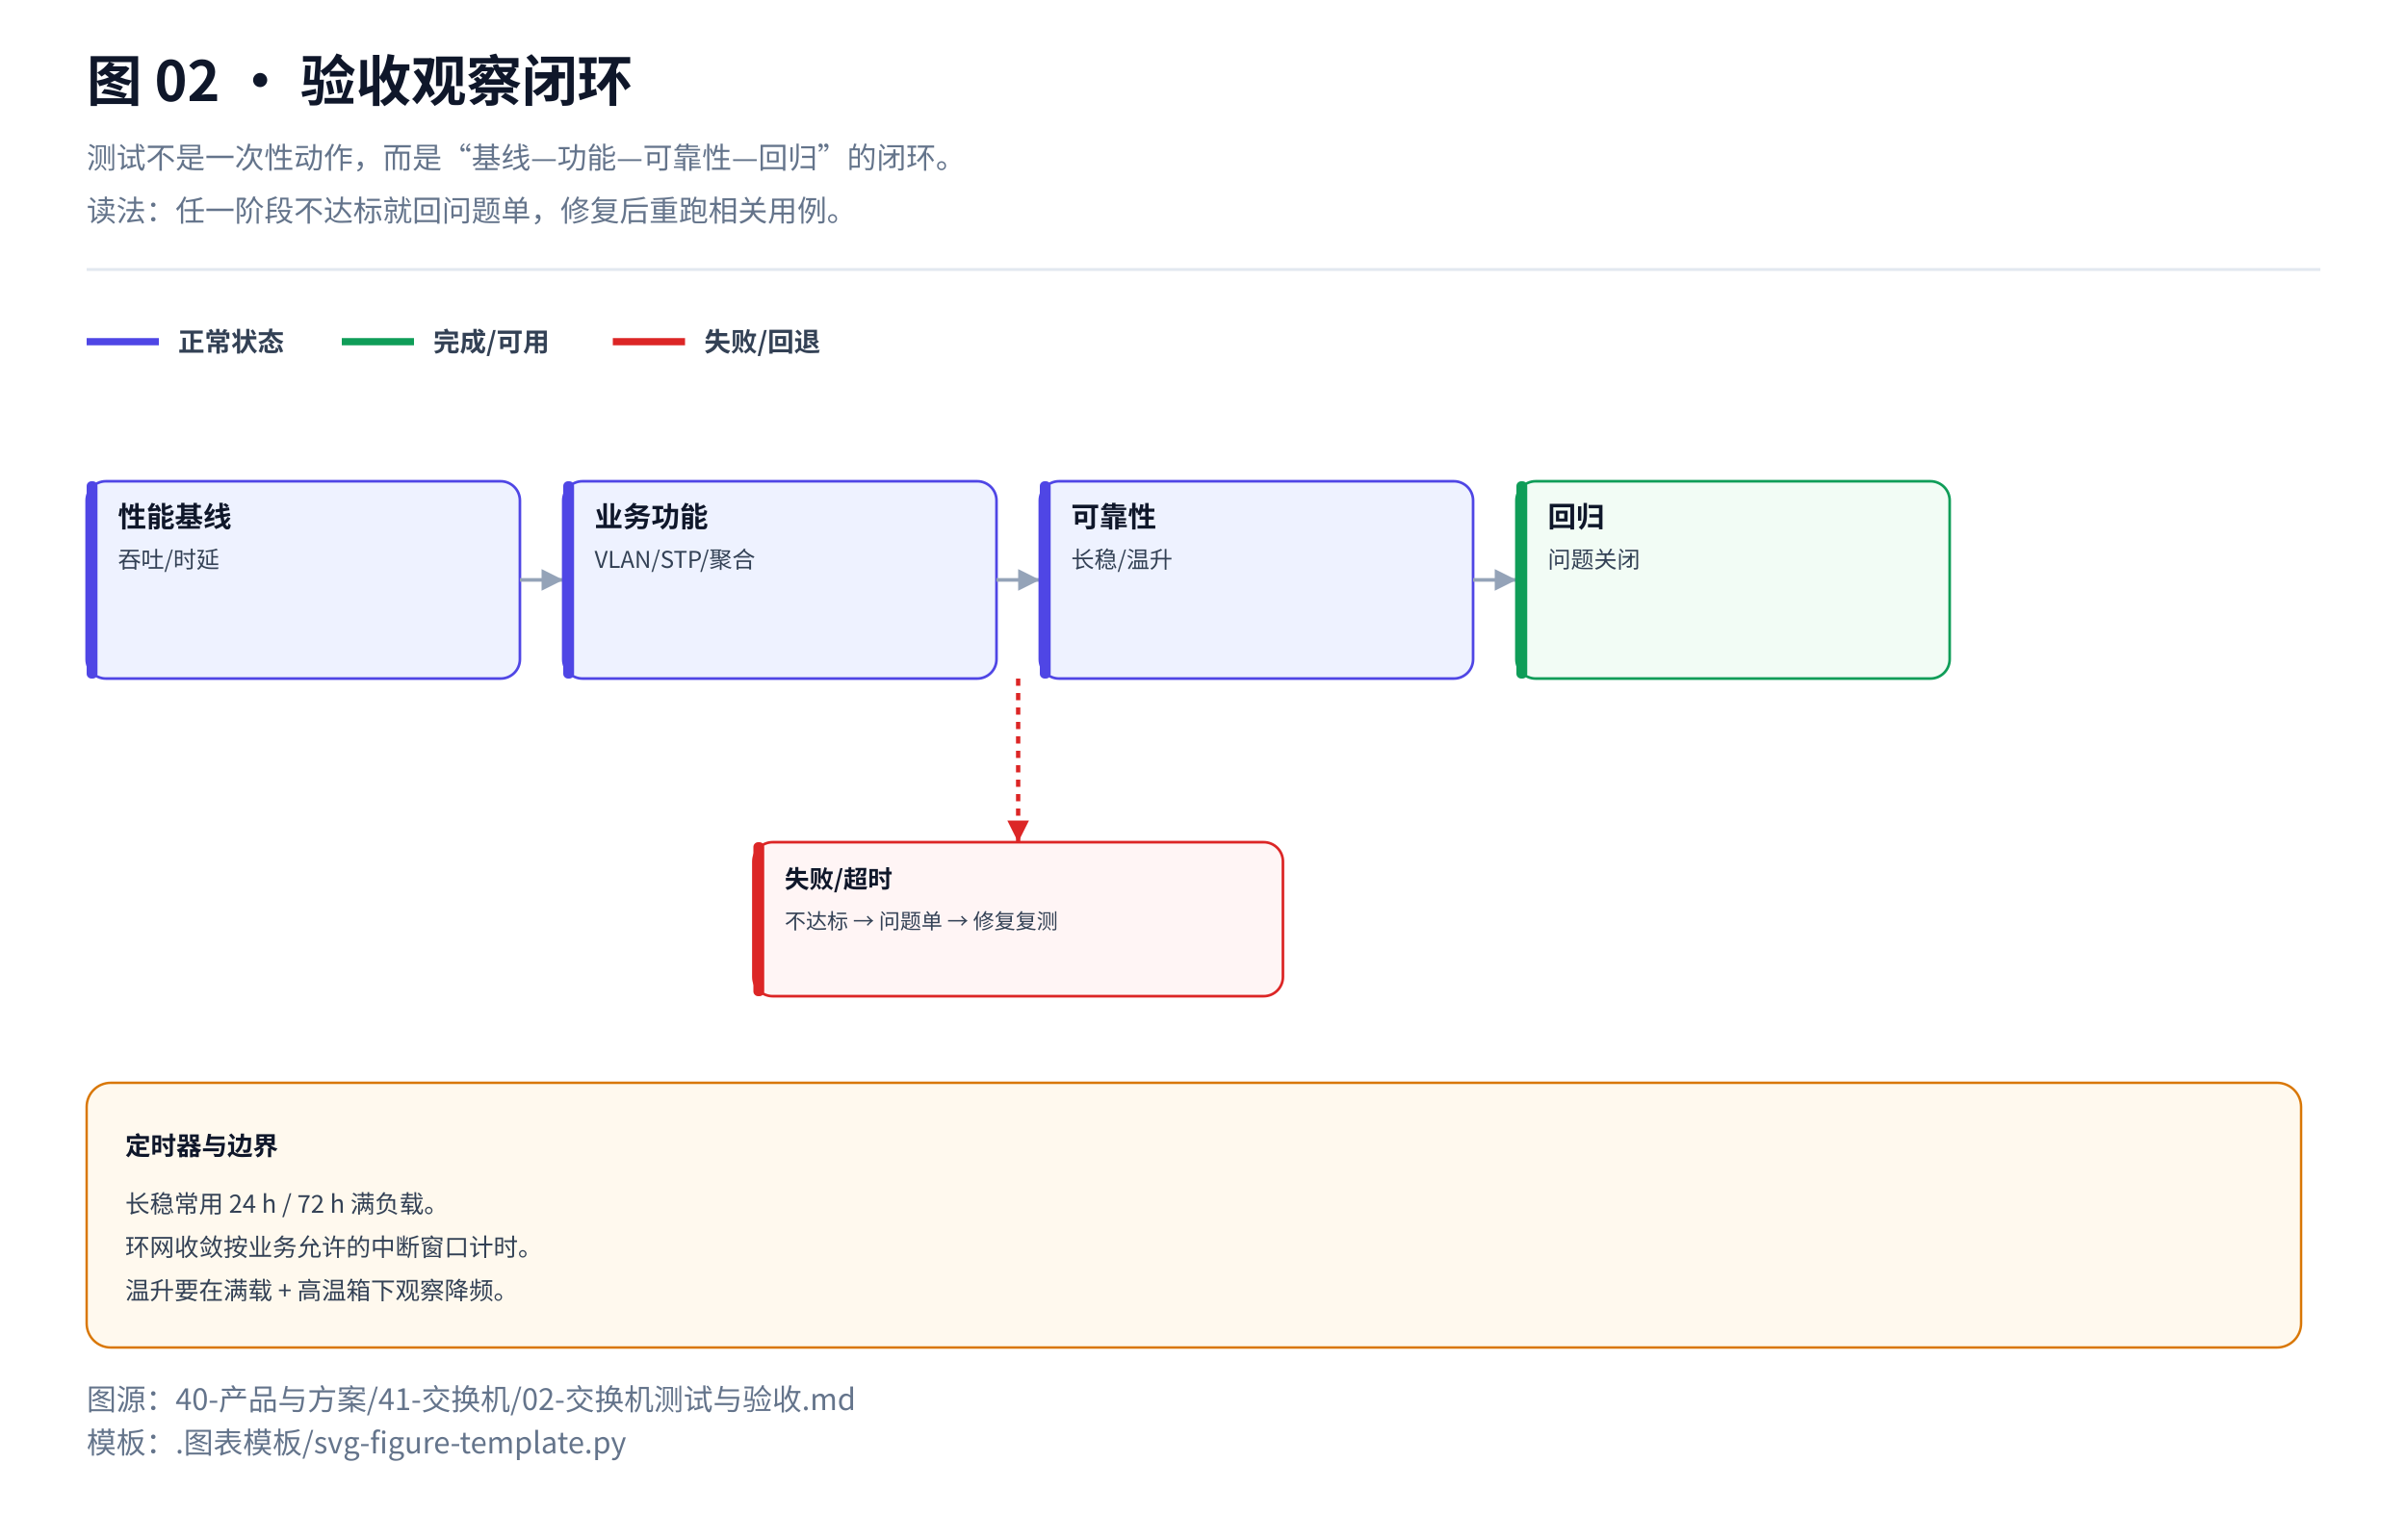
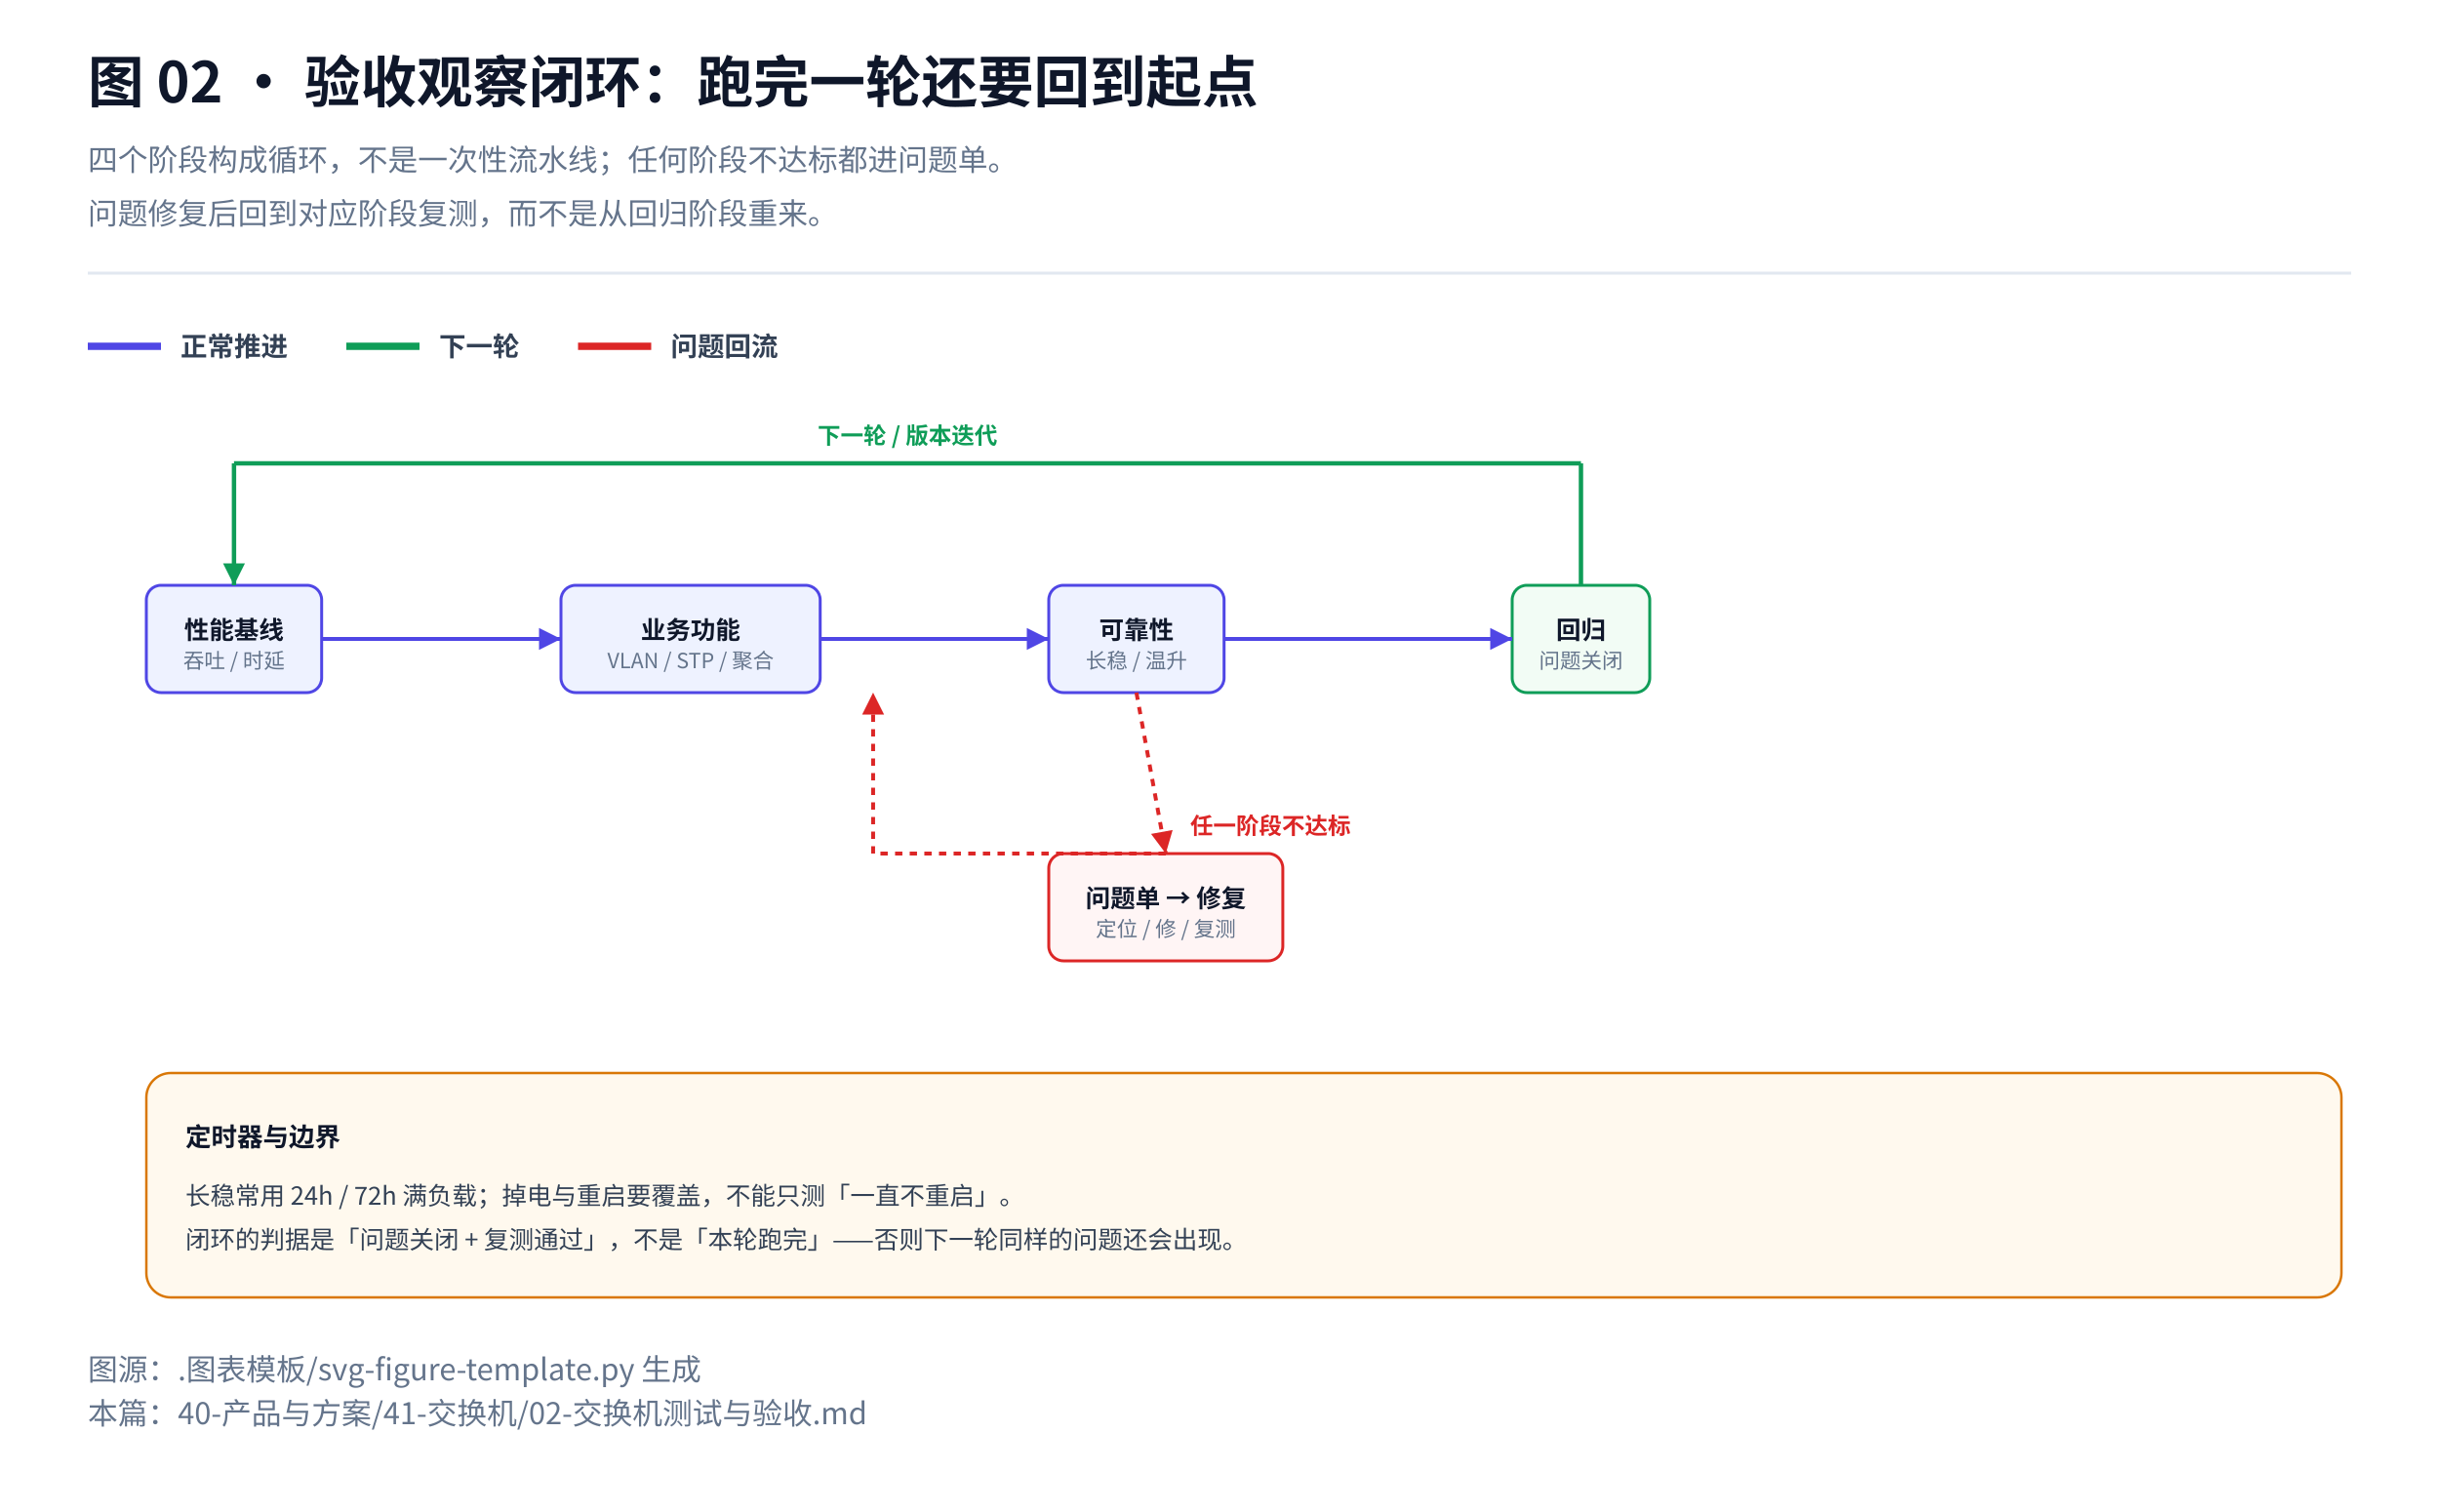
- <svg xmlns="http://www.w3.org/2000/svg" width="1000" height="640" viewBox="0 0 1000 640" font-family="'Noto Sans CJK SC','Source Han Sans SC','WenQuanYi Micro Hei',sans-serif">
-   <rect width="1000" height="640" fill="#ffffff" />
+ <svg xmlns="http://www.w3.org/2000/svg" width="1000" height="620" viewBox="0 0 1000 620" font-family="'Noto Sans CJK SC','Source Han Sans SC','WenQuanYi Micro Hei',sans-serif">
+   <rect width="1000" height="620" fill="#ffffff" />
  <line x1="36" y1="112" x2="964" y2="112" stroke="#e2e8f0" stroke-width="1.2" />
-   <text x="36" y="42" font-size="23" fill="#0f172a" xml:space="preserve" font-weight="700">图 02 · 验收观察闭环</text>
-   <text x="36" y="70" font-size="12.3" fill="#64748b" xml:space="preserve">测试不是一次性动作，而是“基线—功能—可靠性—回归”的闭环。</text>
-   <text x="36" y="92" font-size="12.3" fill="#64748b" xml:space="preserve">读法：任一阶段不达标就回问题单，修复后重跑相关用例。</text>
+   <text x="36" y="42" font-size="23" fill="#0f172a" xml:space="preserve" font-weight="700">图 02 · 验收观察闭环：跑完一轮还要回到起点</text>
+   <text x="36" y="70" font-size="12.3" fill="#64748b" xml:space="preserve">四个阶段构成循环，不是一次性流水线；任何阶段不达标都进问题单。</text>
+   <text x="36" y="92" font-size="12.3" fill="#64748b" xml:space="preserve">问题修复后回到对应阶段复测，而不是从回归阶段重来。</text>
  <line x1="36" y1="142" x2="66" y2="142" stroke="#4f46e5" stroke-width="3" />
-   <text x="74" y="146" font-size="11" fill="#334155" xml:space="preserve" font-weight="600">正常状态</text>
+   <text x="74" y="146" font-size="11" fill="#334155" xml:space="preserve" font-weight="600">正常推进</text>
  <line x1="142" y1="142" x2="172" y2="142" stroke="#0f9d58" stroke-width="3" />
-   <text x="180" y="146" font-size="11" fill="#334155" xml:space="preserve" font-weight="600">完成/可用</text>
-   <line x1="254.6" y1="142" x2="284.6" y2="142" stroke="#dc2626" stroke-width="3" />
-   <text x="292.6" y="146" font-size="11" fill="#334155" xml:space="preserve" font-weight="600">失败/回退</text>
-   <rect x="36" y="200" width="180" height="82" fill="#eef2ff" rx="8" stroke="#4f46e5" stroke-width="1.1" />
-   <rect x="36" y="200" width="4.5" height="82" fill="#4f46e5" rx="2" />
-   <text x="49" y="219" font-size="11.8" fill="#0f172a" xml:space="preserve" font-weight="700">性能基线</text>
-   <text x="49" y="236" font-size="9.6" fill="#334155" xml:space="preserve">吞吐/时延</text>
-   <line x1="216" y1="241" x2="234" y2="241" stroke="#94a3b8" stroke-width="1.5" />
-   <polygon points="234,241 225,236.5 225,245.5" fill="#94a3b8" />
-   <rect x="234" y="200" width="180" height="82" fill="#eef2ff" rx="8" stroke="#4f46e5" stroke-width="1.1" />
-   <rect x="234" y="200" width="4.5" height="82" fill="#4f46e5" rx="2" />
-   <text x="247" y="219" font-size="11.8" fill="#0f172a" xml:space="preserve" font-weight="700">业务功能</text>
-   <text x="247" y="236" font-size="9.6" fill="#334155" xml:space="preserve">VLAN/STP/聚合</text>
-   <line x1="414" y1="241" x2="432" y2="241" stroke="#94a3b8" stroke-width="1.5" />
-   <polygon points="432,241 423,236.5 423,245.5" fill="#94a3b8" />
-   <rect x="432" y="200" width="180" height="82" fill="#eef2ff" rx="8" stroke="#4f46e5" stroke-width="1.1" />
-   <rect x="432" y="200" width="4.5" height="82" fill="#4f46e5" rx="2" />
-   <text x="445" y="219" font-size="11.8" fill="#0f172a" xml:space="preserve" font-weight="700">可靠性</text>
-   <text x="445" y="236" font-size="9.6" fill="#334155" xml:space="preserve">长稳/温升</text>
-   <line x1="612" y1="241" x2="630" y2="241" stroke="#94a3b8" stroke-width="1.5" />
-   <polygon points="630,241 621,236.5 621,245.5" fill="#94a3b8" />
-   <rect x="630" y="200" width="180" height="82" fill="#f2fcf5" rx="8" stroke="#0f9d58" stroke-width="1.1" />
-   <rect x="630" y="200" width="4.5" height="82" fill="#0f9d58" rx="2" />
-   <text x="643" y="219" font-size="11.8" fill="#0f172a" xml:space="preserve" font-weight="700">回归</text>
-   <text x="643" y="236" font-size="9.6" fill="#334155" xml:space="preserve">问题关闭</text>
-   <line x1="423" y1="282" x2="423" y2="350" stroke="#dc2626" stroke-width="1.8" stroke-dasharray="3 3" />
-   <polygon points="423,350 427.5,341 418.5,341" fill="#dc2626" />
-   <rect x="313" y="350" width="220" height="64" fill="#fff5f5" rx="8" stroke="#dc2626" stroke-width="1.1" />
-   <rect x="313" y="350" width="4.5" height="64" fill="#dc2626" rx="2" />
-   <text x="326" y="369" font-size="10.2" fill="#0f172a" xml:space="preserve" font-weight="700">失败/超时</text>
-   <text x="326" y="386" font-size="8.8" fill="#334155" xml:space="preserve">不达标 → 问题单 → 修复复测</text>
-   <rect x="36" y="450" width="920" height="110" fill="#fff9ee" rx="10" stroke="#d97706" stroke-width="1" />
-   <text x="52" y="480" font-size="10.6" fill="#0f172a" xml:space="preserve" font-weight="700">定时器与边界</text>
-   <text x="52" y="504" font-size="10.2" fill="#334155" xml:space="preserve">长稳常用 24 h / 72 h 满负载。</text>
-   <text x="52" y="522" font-size="10.2" fill="#334155" xml:space="preserve">环网收敛按业务允许的中断窗口计时。</text>
-   <text x="52" y="540" font-size="10.2" fill="#334155" xml:space="preserve">温升要在满载 + 高温箱下观察降频。</text>
-   <text x="36" y="586" font-size="12.3" fill="#64748b" xml:space="preserve">图源：40-产品与方案/41-交换机/02-交换机测试与验收.md</text>
-   <text x="36" y="604" font-size="12.3" fill="#64748b" xml:space="preserve">模板：.图表模板/svg-figure-template.py</text>
+   <text x="180" y="146" font-size="11" fill="#334155" xml:space="preserve" font-weight="600">下一轮</text>
+   <line x1="237" y1="142" x2="267" y2="142" stroke="#dc2626" stroke-width="3" />
+   <text x="275" y="146" font-size="11" fill="#334155" xml:space="preserve" font-weight="600">问题回流</text>
+   <rect x="60" y="240" width="71.88" height="44" fill="#eef2ff" rx="6" stroke="#4f46e5" stroke-width="1.2" />
+   <text x="95.94" y="262" font-size="10.2" fill="#0f172a" xml:space="preserve" font-weight="700" text-anchor="middle">性能基线</text>
+   <text x="95.94" y="274" font-size="8.6" fill="#64748b" xml:space="preserve" text-anchor="middle">吞吐 / 时延</text>
+   <rect x="230" y="240" width="106.28" height="44" fill="#eef2ff" rx="6" stroke="#4f46e5" stroke-width="1.2" />
+   <text x="283.14" y="262" font-size="10.2" fill="#0f172a" xml:space="preserve" font-weight="700" text-anchor="middle">业务功能</text>
+   <text x="283.14" y="274" font-size="8.6" fill="#64748b" xml:space="preserve" text-anchor="middle">VLAN / STP / 聚合</text>
+   <rect x="430" y="240" width="71.88" height="44" fill="#eef2ff" rx="6" stroke="#4f46e5" stroke-width="1.2" />
+   <text x="465.94" y="262" font-size="10.2" fill="#0f172a" xml:space="preserve" font-weight="700" text-anchor="middle">可靠性</text>
+   <text x="465.94" y="274" font-size="8.6" fill="#64748b" xml:space="preserve" text-anchor="middle">长稳 / 温升</text>
+   <rect x="620" y="240" width="56.4" height="44" fill="#f2fcf5" rx="6" stroke="#0f9d58" stroke-width="1.2" />
+   <text x="648.2" y="262" font-size="10.2" fill="#0f172a" xml:space="preserve" font-weight="700" text-anchor="middle">回归</text>
+   <text x="648.2" y="274" font-size="8.6" fill="#64748b" xml:space="preserve" text-anchor="middle">问题关闭</text>
+   <line x1="131.88" y1="262" x2="230" y2="262" stroke="#4f46e5" stroke-width="1.6" />
+   <polygon points="230,262 221,257.5 221,266.5" fill="#4f46e5" />
+   <line x1="336.28" y1="262" x2="430" y2="262" stroke="#4f46e5" stroke-width="1.6" />
+   <polygon points="430,262 421,257.5 421,266.5" fill="#4f46e5" />
+   <line x1="501.88" y1="262" x2="620" y2="262" stroke="#4f46e5" stroke-width="1.6" />
+   <polygon points="620,262 611,257.5 611,266.5" fill="#4f46e5" />
+   <line x1="648.2" y1="240" x2="648.2" y2="190" stroke="#0f9d58" stroke-width="1.8" />
+   <line x1="648.2" y1="190" x2="95.94" y2="190" stroke="#0f9d58" stroke-width="1.8" />
+   <line x1="95.94" y1="190" x2="95.94" y2="240" stroke="#0f9d58" stroke-width="1.8" />
+   <polygon points="95.94,240 100.44,231 91.44,231" fill="#0f9d58" />
+   <text x="372.07" y="182" font-size="9.4" fill="#0f9d58" xml:space="preserve" font-weight="600" text-anchor="middle">下一轮 / 版本迭代</text>
+   <rect x="430" y="350" width="95.96" height="44" fill="#fff5f5" rx="6" stroke="#dc2626" stroke-width="1.2" />
+   <text x="477.98" y="372" font-size="10.2" fill="#0f172a" xml:space="preserve" font-weight="700" text-anchor="middle">问题单 → 修复</text>
+   <text x="477.98" y="384" font-size="8.6" fill="#64748b" xml:space="preserve" text-anchor="middle">定位 / 修 / 复测</text>
+   <line x1="465.94" y1="284" x2="477.98" y2="350" stroke="#dc2626" stroke-width="1.6" stroke-dasharray="3 3" />
+   <polygon points="477.98,350 480.79,340.34 471.94,341.95" fill="#dc2626" />
+   <line x1="477.98" y1="350" x2="357.98" y2="350" stroke="#dc2626" stroke-width="1.6" stroke-dasharray="3 3" />
+   <line x1="357.98" y1="350" x2="357.98" y2="284" stroke="#dc2626" stroke-width="1.6" stroke-dasharray="3 3" />
+   <polygon points="357.98,284 353.48,293 362.48,293" fill="#dc2626" />
+   <text x="487.98" y="342" font-size="9.4" fill="#dc2626" xml:space="preserve" font-weight="600">任一阶段不达标</text>
+   <rect x="60" y="440" width="900" height="92" fill="#fff9ee" rx="10" stroke="#d97706" stroke-width="1" />
+   <text x="76" y="470" font-size="10.6" fill="#0f172a" xml:space="preserve" font-weight="700">定时器与边界</text>
+   <text x="76" y="494" font-size="10.2" fill="#334155" xml:space="preserve">长稳常用 24h / 72h 满负载；掉电与重启要覆盖，不能只测「一直不重启」。</text>
+   <text x="76" y="512" font-size="10.2" fill="#334155" xml:space="preserve">闭环的判据是「问题关闭 + 复测通过」，不是「本轮跑完」——否则下一轮同样的问题还会出现。</text>
+   <text x="36" y="566" font-size="12.3" fill="#64748b" xml:space="preserve">图源：.图表模板/svg-figure-template.py 生成</text>
+   <text x="36" y="584" font-size="12.3" fill="#64748b" xml:space="preserve">本篇：40-产品与方案/41-交换机/02-交换机测试与验收.md</text>
</svg>
